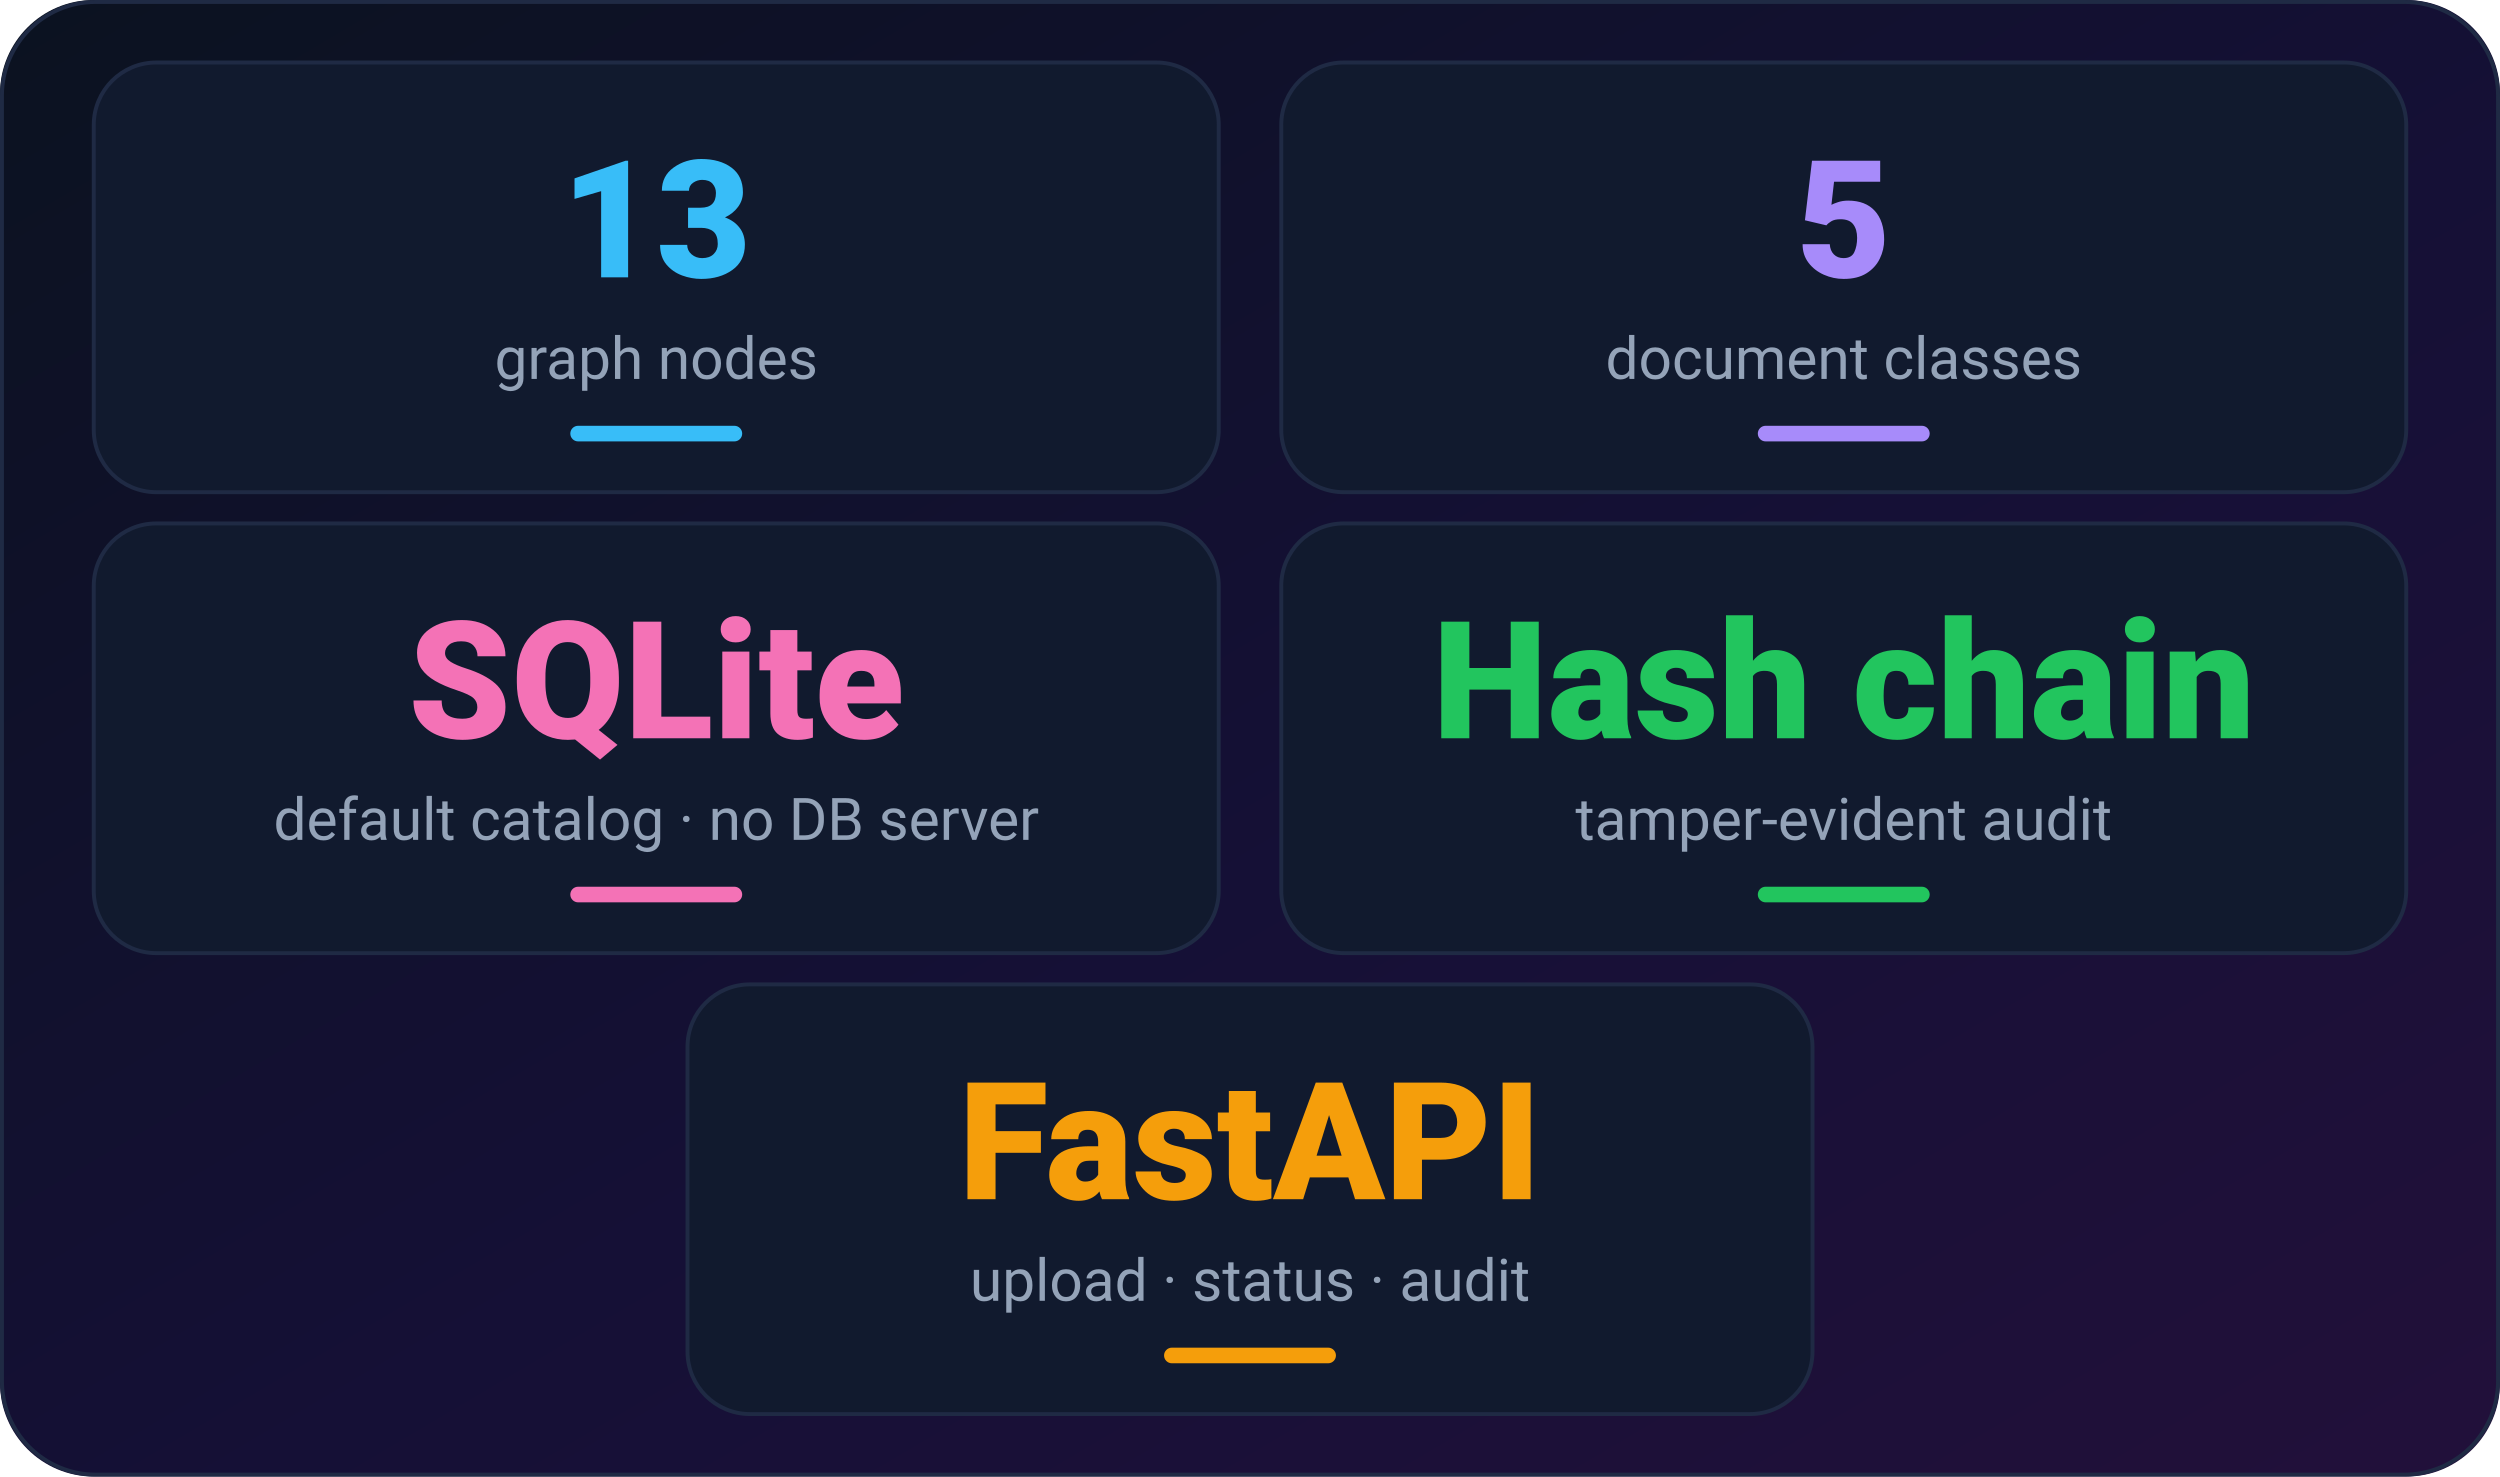
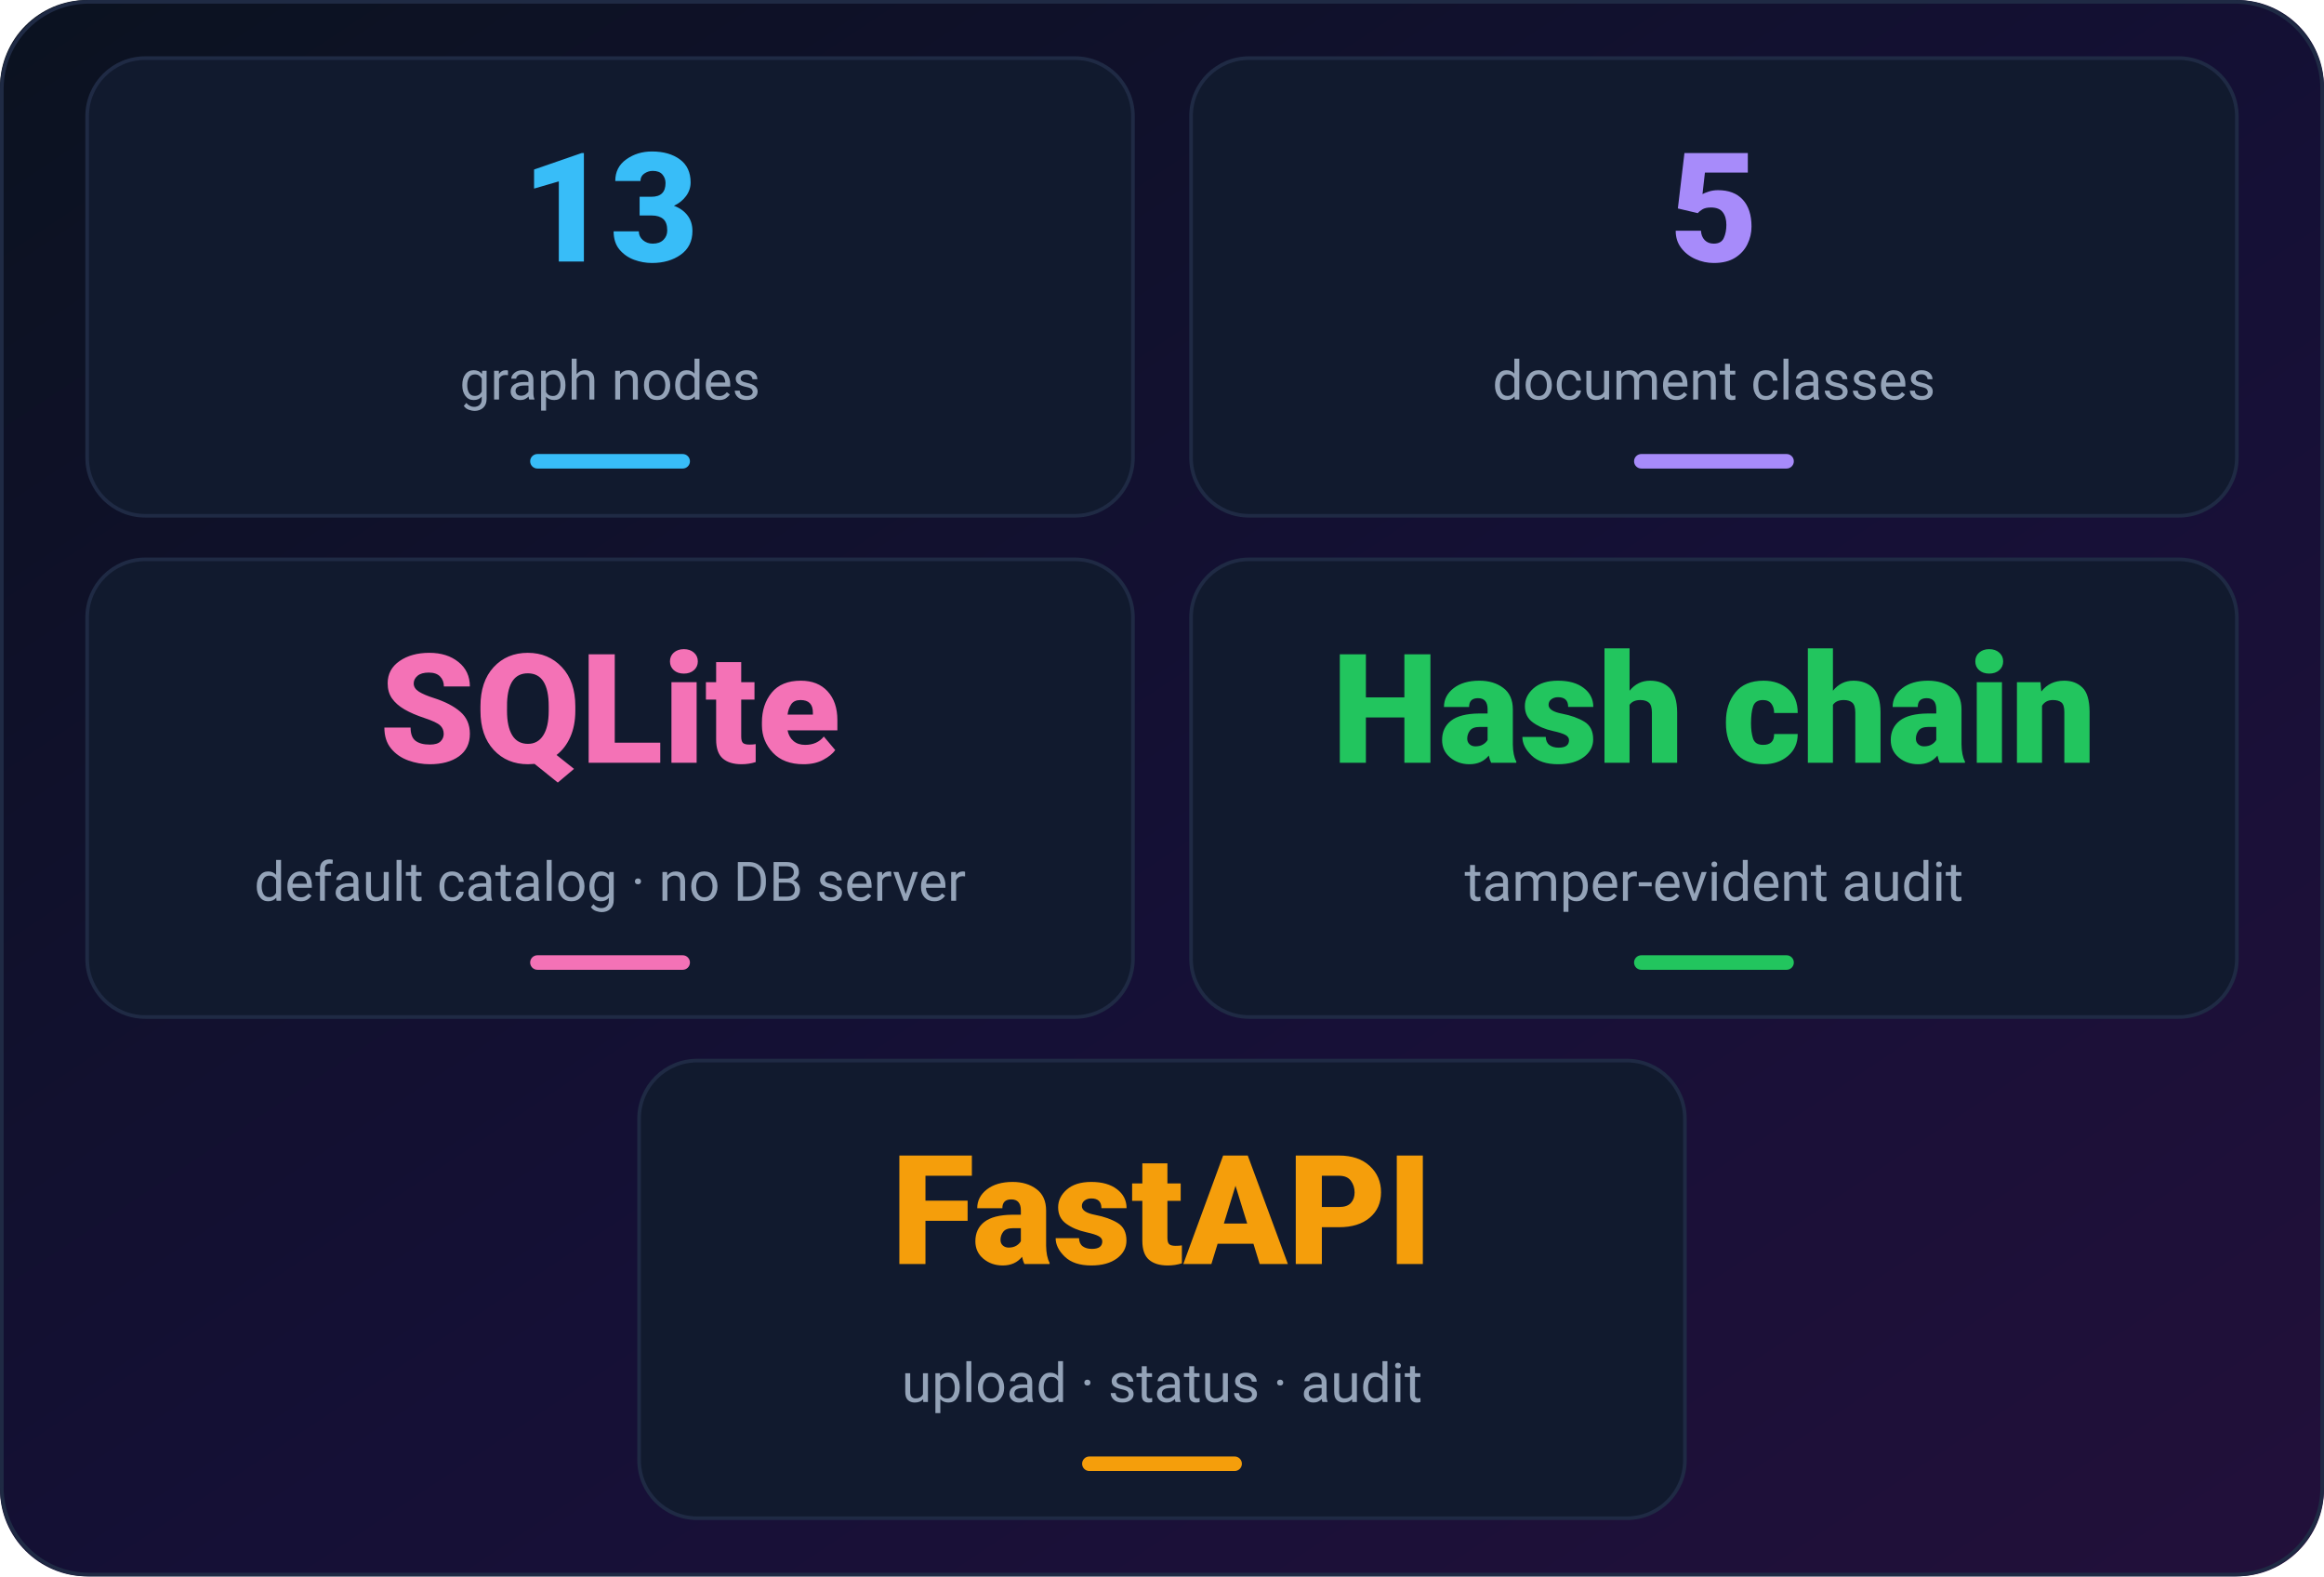
- <svg xmlns="http://www.w3.org/2000/svg" viewBox="0 0 640 378" width="640" height="378" role="img" aria-labelledby="t d" font-family="ui-sans-serif,-apple-system,'Segoe UI',Roboto,Helvetica,Arial,sans-serif">
+ <svg xmlns="http://www.w3.org/2000/svg" viewBox="0 0 640 434" width="640" height="434" role="img" aria-labelledby="t d" font-family="ui-sans-serif,-apple-system,'Segoe UI',Roboto,Helvetica,Arial,sans-serif">
  <defs>
    <linearGradient id="bg" x1="0" y1="0" x2="1" y2="1">
      <stop offset="0" stop-color="#0b1220" />
      <stop offset=".55" stop-color="#151036" />
      <stop offset="1" stop-color="#22103a" />
    </linearGradient>
    <linearGradient id="ttl" x1="0" y1="0" x2="1" y2="0">
      <stop offset="0" stop-color="#7dd3fc" />
      <stop offset=".5" stop-color="#c4b5fd" />
      <stop offset="1" stop-color="#f9a8d4" />
    </linearGradient>
    <radialGradient id="glow" cx=".5" cy=".5" r=".5">
      <stop offset="0" stop-color="#a78bfa" stop-opacity=".9" />
      <stop offset="1" stop-color="#a78bfa" stop-opacity="0" />
    </radialGradient>
    <filter id="soft" x="-50%" y="-50%" width="200%" height="200%">
      <feGaussianBlur stdDeviation="3" />
    </filter>
    <marker id="arr" viewBox="0 0 10 10" refX="8" refY="5" markerWidth="7" markerHeight="7" orient="auto-start-reverse">
      <path d="M1 1 L9 5 L1 9" fill="none" stroke="#94a3b8" stroke-width="1.6" stroke-linecap="round" stroke-linejoin="round" />
    </marker>
    <linearGradient id="shine" x1="0" y1="0" x2="1" y2="0">
      <stop offset="0" stop-color="#fff" stop-opacity="0" />
      <stop offset=".5" stop-color="#fff" stop-opacity=".12" />
      <stop offset="1" stop-color="#fff" stop-opacity="0" />
    </linearGradient>
  </defs>
  <style>@media (prefers-reduced-motion: reduce){.motion{display:none}}</style>
-   <rect width="640" height="378" rx="24" fill="url(#bg)" />
-   <rect x=".5" y=".5" width="639" height="377" rx="24" fill="none" stroke="#1f2a44" />
+   <rect width="640" height="434" rx="24" fill="url(#bg)" />
+   <rect x=".5" y=".5" width="639" height="433" rx="24" fill="none" stroke="#1f2a44" />
  <clipPath id="c0">
-     <rect x="24" y="16" width="288" height="110" rx="16" />
+     <rect x="24" y="16" width="288" height="126" rx="16" />
  </clipPath>
-   <rect x="24" y="16" width="288" height="110" rx="16" fill="#111a2e" stroke="#1f2a44" />
-   <text x="168" y="71" font-size="42" fill="#38bdf8" font-weight="800" text-anchor="middle">13</text>
-   <text x="168" y="97" font-size="15" fill="#94a3b8" text-anchor="middle">graph nodes</text>
-   <rect x="146" y="109" width="44" height="4" rx="2" fill="#38bdf8" />
+   <rect x="24" y="16" width="288" height="126" rx="16" fill="#111a2e" stroke="#1f2a44" />
+   <text x="168" y="72" font-size="42" fill="#38bdf8" font-weight="800" text-anchor="middle">13</text>
+   <text x="168" y="110" font-size="15" fill="#94a3b8" text-anchor="middle">graph nodes</text>
+   <rect x="146" y="125" width="44" height="4" rx="2" fill="#38bdf8" />
  <g class="motion" clip-path="url(#c0)">
-     <rect x="-44" y="16" width="60" height="110" fill="url(#shine)">
+     <rect x="-44" y="16" width="60" height="126" fill="url(#shine)">
      <animate attributeName="x" values="-44;320;320" keyTimes="0;.35;1" dur="5s" begin="0s" repeatCount="indefinite" />
    </rect>
  </g>
  <clipPath id="c1">
-     <rect x="328" y="16" width="288" height="110" rx="16" />
+     <rect x="328" y="16" width="288" height="126" rx="16" />
  </clipPath>
-   <rect x="328" y="16" width="288" height="110" rx="16" fill="#111a2e" stroke="#1f2a44" />
-   <text x="472" y="71" font-size="42" fill="#a78bfa" font-weight="800" text-anchor="middle">5</text>
-   <text x="472" y="97" font-size="15" fill="#94a3b8" text-anchor="middle">document classes</text>
-   <rect x="450" y="109" width="44" height="4" rx="2" fill="#a78bfa" />
+   <rect x="328" y="16" width="288" height="126" rx="16" fill="#111a2e" stroke="#1f2a44" />
+   <text x="472" y="72" font-size="42" fill="#a78bfa" font-weight="800" text-anchor="middle">5</text>
+   <text x="472" y="110" font-size="15" fill="#94a3b8" text-anchor="middle">document classes</text>
+   <rect x="450" y="125" width="44" height="4" rx="2" fill="#a78bfa" />
  <g class="motion" clip-path="url(#c1)">
-     <rect x="260" y="16" width="60" height="110" fill="url(#shine)">
+     <rect x="260" y="16" width="60" height="126" fill="url(#shine)">
      <animate attributeName="x" values="260;624;624" keyTimes="0;.35;1" dur="5s" begin="0.5s" repeatCount="indefinite" />
    </rect>
  </g>
  <clipPath id="c2">
-     <rect x="24" y="134" width="288" height="110" rx="16" />
+     <rect x="24" y="154" width="288" height="126" rx="16" />
  </clipPath>
-   <rect x="24" y="134" width="288" height="110" rx="16" fill="#111a2e" stroke="#1f2a44" />
-   <text x="168" y="189" font-size="42" fill="#f472b6" font-weight="800" text-anchor="middle">SQLite</text>
-   <text x="168" y="215" font-size="15" fill="#94a3b8" text-anchor="middle">default catalog · no DB server</text>
-   <rect x="146" y="227" width="44" height="4" rx="2" fill="#f472b6" />
+   <rect x="24" y="154" width="288" height="126" rx="16" fill="#111a2e" stroke="#1f2a44" />
+   <text x="168" y="210" font-size="42" fill="#f472b6" font-weight="800" text-anchor="middle">SQLite</text>
+   <text x="168" y="248" font-size="15" fill="#94a3b8" text-anchor="middle">default catalog · no DB server</text>
+   <rect x="146" y="263" width="44" height="4" rx="2" fill="#f472b6" />
  <g class="motion" clip-path="url(#c2)">
-     <rect x="-44" y="134" width="60" height="110" fill="url(#shine)">
+     <rect x="-44" y="154" width="60" height="126" fill="url(#shine)">
      <animate attributeName="x" values="-44;320;320" keyTimes="0;.35;1" dur="5s" begin="1s" repeatCount="indefinite" />
    </rect>
  </g>
  <clipPath id="c3">
-     <rect x="328" y="134" width="288" height="110" rx="16" />
+     <rect x="328" y="154" width="288" height="126" rx="16" />
  </clipPath>
-   <rect x="328" y="134" width="288" height="110" rx="16" fill="#111a2e" stroke="#1f2a44" />
-   <text x="472" y="189" font-size="42" fill="#22c55e" font-weight="800" text-anchor="middle">Hash chain</text>
-   <text x="472" y="215" font-size="15" fill="#94a3b8" text-anchor="middle">tamper-evident audit</text>
-   <rect x="450" y="227" width="44" height="4" rx="2" fill="#22c55e" />
+   <rect x="328" y="154" width="288" height="126" rx="16" fill="#111a2e" stroke="#1f2a44" />
+   <text x="472" y="210" font-size="42" fill="#22c55e" font-weight="800" text-anchor="middle">Hash chain</text>
+   <text x="472" y="248" font-size="15" fill="#94a3b8" text-anchor="middle">tamper-evident audit</text>
+   <rect x="450" y="263" width="44" height="4" rx="2" fill="#22c55e" />
  <g class="motion" clip-path="url(#c3)">
-     <rect x="260" y="134" width="60" height="110" fill="url(#shine)">
+     <rect x="260" y="154" width="60" height="126" fill="url(#shine)">
      <animate attributeName="x" values="260;624;624" keyTimes="0;.35;1" dur="5s" begin="1.5s" repeatCount="indefinite" />
    </rect>
  </g>
  <clipPath id="c4">
-     <rect x="176" y="252" width="288" height="110" rx="16" />
+     <rect x="176" y="292" width="288" height="126" rx="16" />
  </clipPath>
-   <rect x="176" y="252" width="288" height="110" rx="16" fill="#111a2e" stroke="#1f2a44" />
-   <text x="320" y="307" font-size="42" fill="#f59e0b" font-weight="800" text-anchor="middle">FastAPI</text>
-   <text x="320" y="333" font-size="15" fill="#94a3b8" text-anchor="middle">upload · status · audit</text>
-   <rect x="298" y="345" width="44" height="4" rx="2" fill="#f59e0b" />
+   <rect x="176" y="292" width="288" height="126" rx="16" fill="#111a2e" stroke="#1f2a44" />
+   <text x="320" y="348" font-size="42" fill="#f59e0b" font-weight="800" text-anchor="middle">FastAPI</text>
+   <text x="320" y="386" font-size="15" fill="#94a3b8" text-anchor="middle">upload · status · audit</text>
+   <rect x="298" y="401" width="44" height="4" rx="2" fill="#f59e0b" />
  <g class="motion" clip-path="url(#c4)">
-     <rect x="108" y="252" width="60" height="110" fill="url(#shine)">
+     <rect x="108" y="292" width="60" height="126" fill="url(#shine)">
      <animate attributeName="x" values="108;472;472" keyTimes="0;.35;1" dur="5s" begin="2s" repeatCount="indefinite" />
    </rect>
  </g>
</svg>
